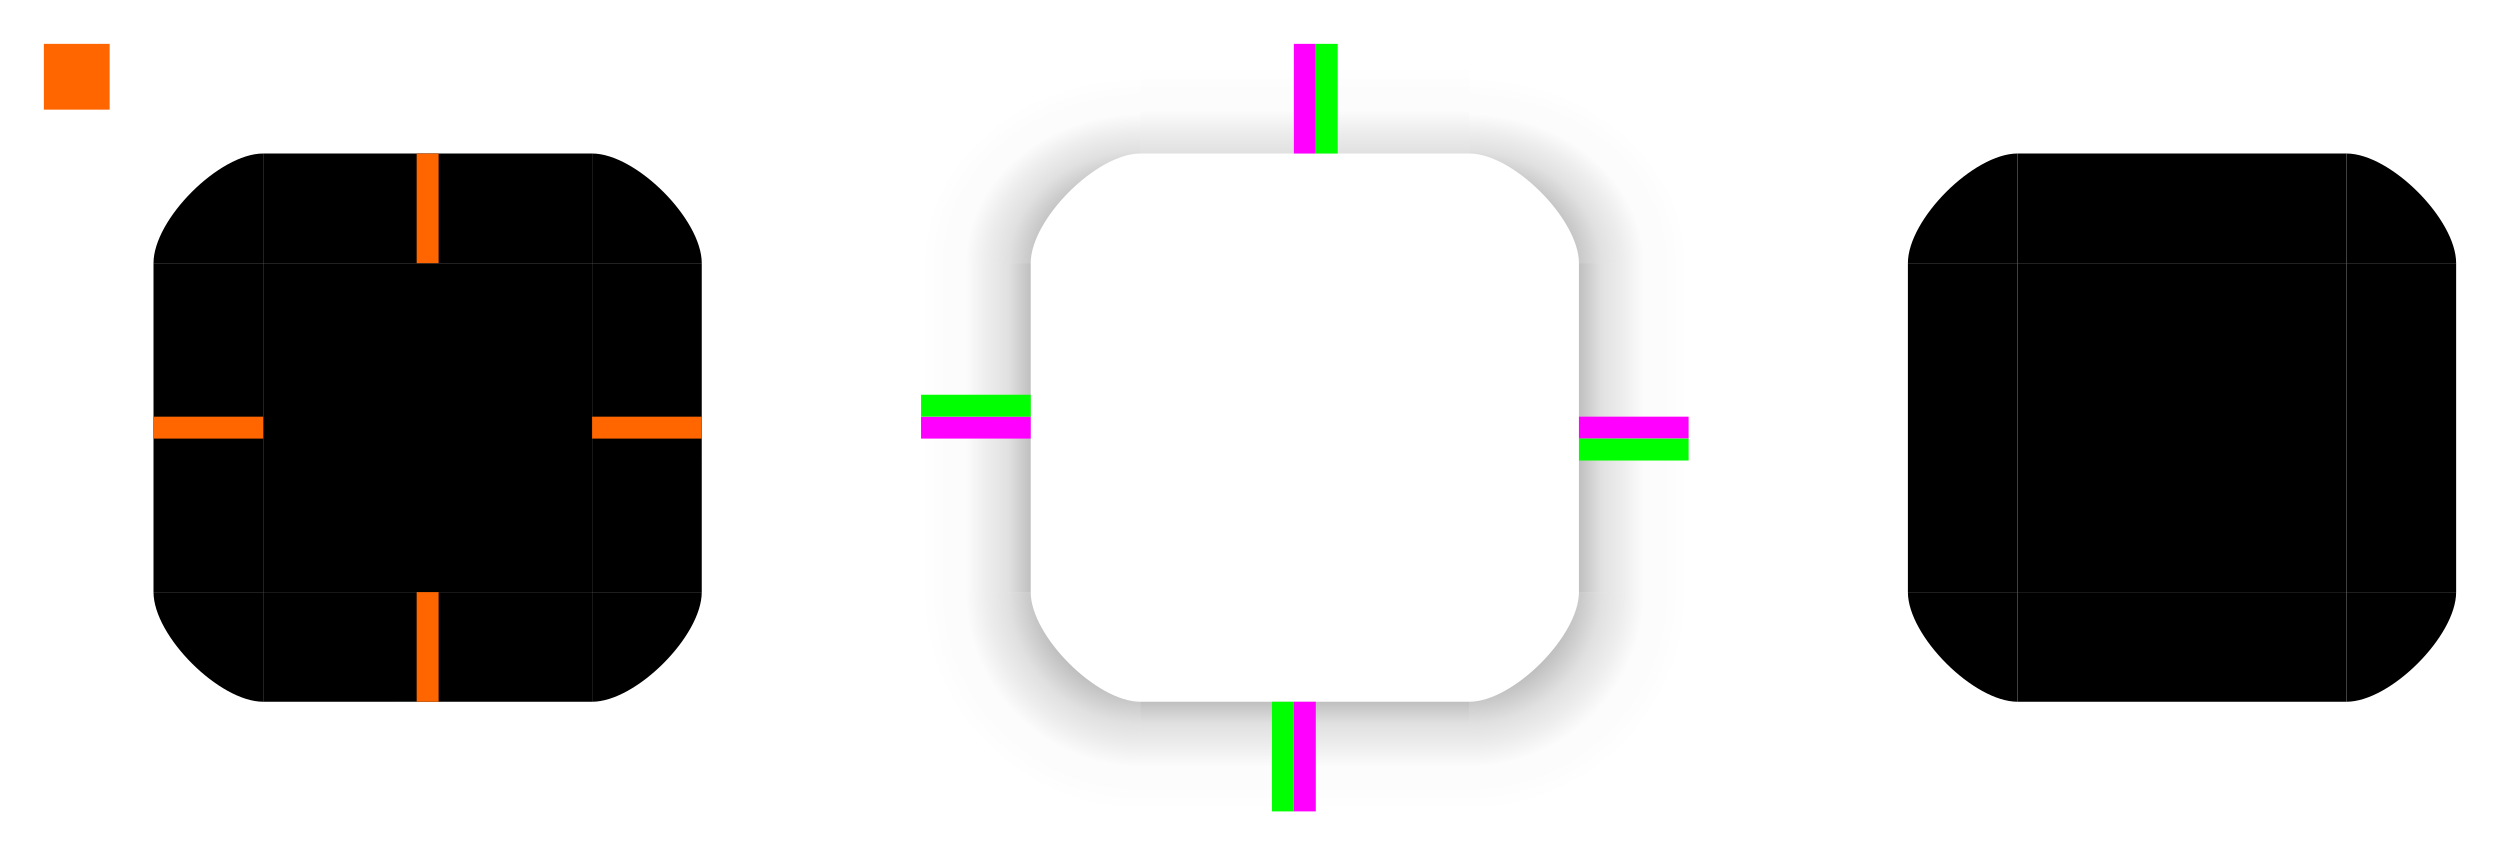
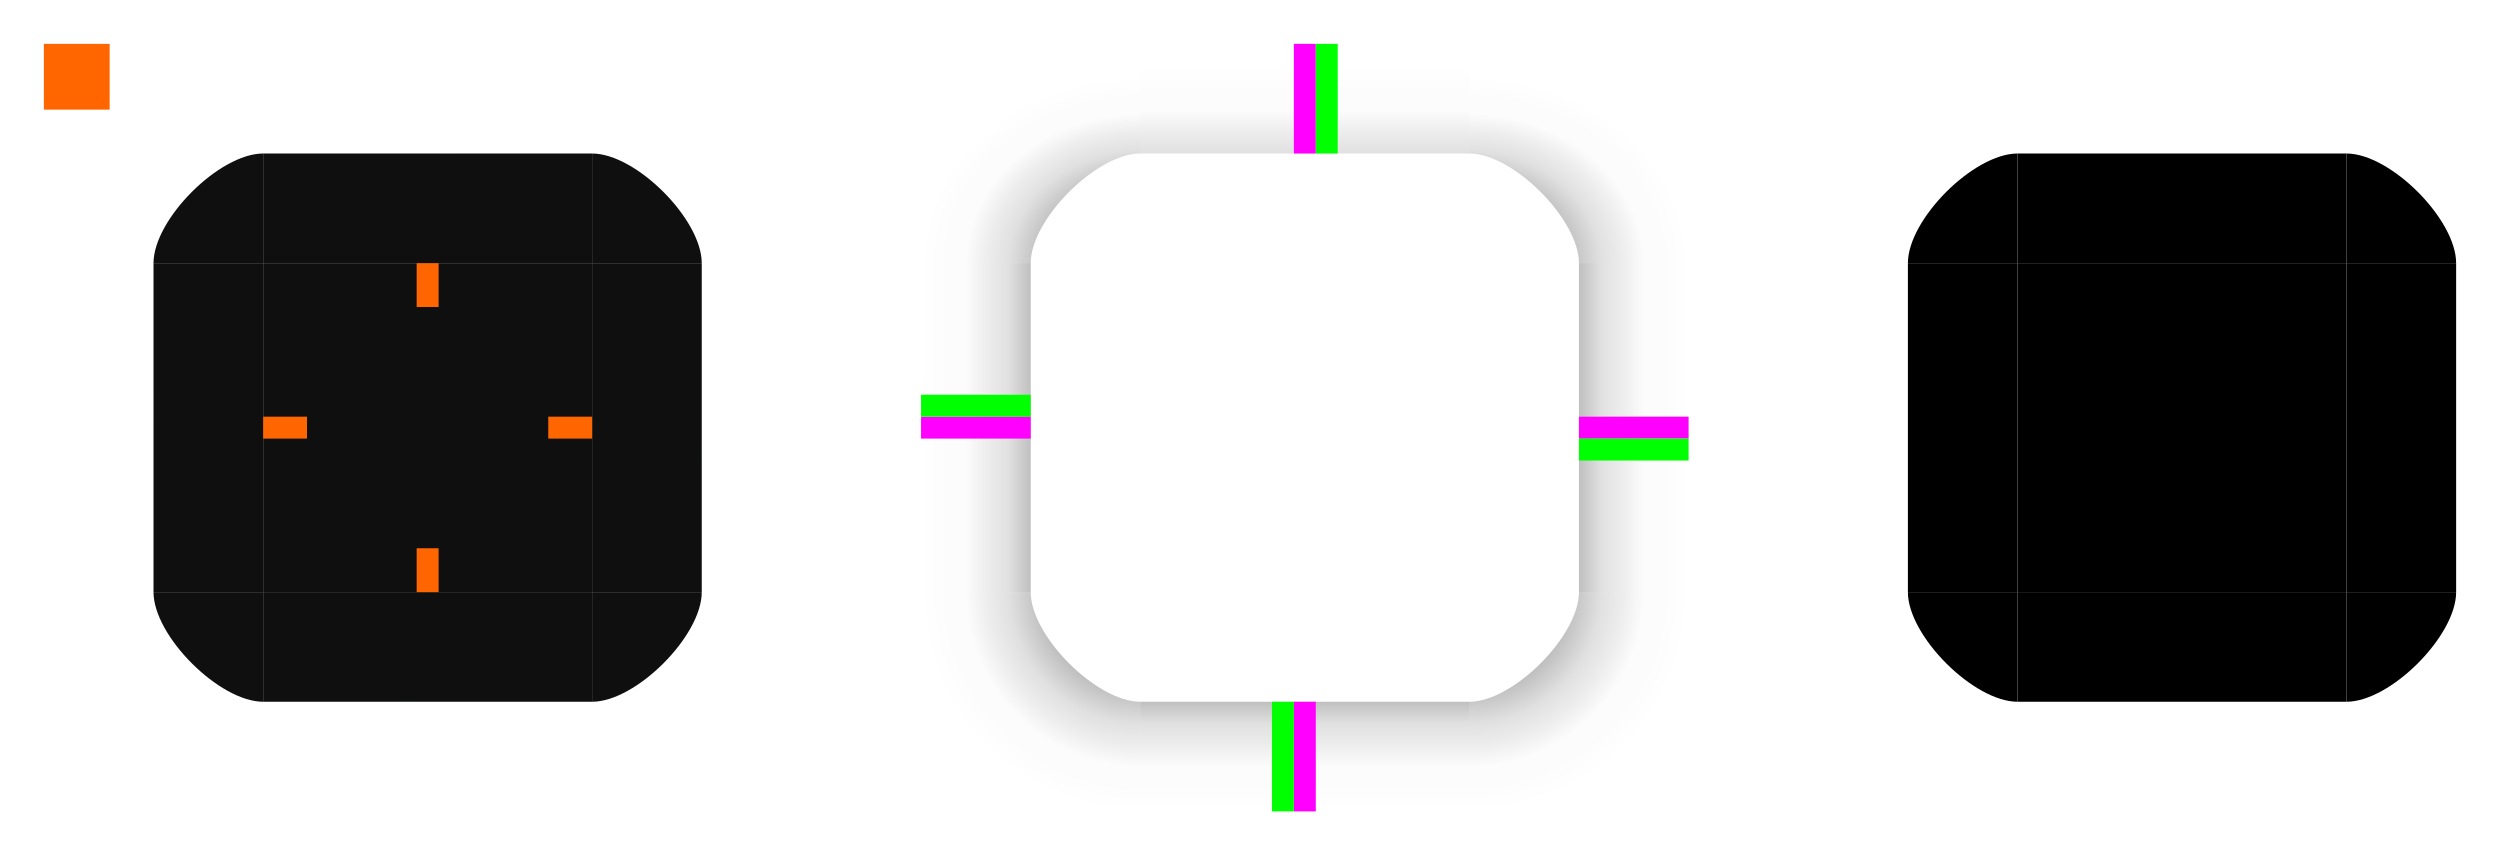
<svg xmlns="http://www.w3.org/2000/svg" xmlns:xlink="http://www.w3.org/1999/xlink" width="114" height="39" viewBox="0 0 114 39" version="1.1" id="svg5">
  <defs id="defs2">
    <linearGradient id="linearGradient20574">
      <stop style="stop-color:#000000;stop-opacity:0.45" offset="0" id="stop20560" />
      <stop style="stop-color:#000000;stop-opacity:0.31" offset="0.4" id="stop20562" />
      <stop style="stop-color:#000000;stop-opacity:0.12" offset="0.6" id="stop20564" />
      <stop style="stop-color:#000000;stop-opacity:0.07" offset="0.7" id="stop20566" />
      <stop style="stop-color:#000000;stop-opacity:0.01" offset="0.8" id="stop20568" />
      <stop style="stop-color:#000000;stop-opacity:0.01" offset="0.9" id="stop20570" />
      <stop style="stop-color:#000000;stop-opacity:0;" offset="1" id="stop20572" />
    </linearGradient>
    <linearGradient id="linearGradient20558">
      <stop style="stop-color:#000000;stop-opacity:0.45" offset="0" id="stop20544" />
      <stop style="stop-color:#000000;stop-opacity:0.31" offset="0.4" id="stop20546" />
      <stop style="stop-color:#000000;stop-opacity:0.12" offset="0.6" id="stop20548" />
      <stop style="stop-color:#000000;stop-opacity:0.07" offset="0.7" id="stop20550" />
      <stop style="stop-color:#000000;stop-opacity:0.01" offset="0.8" id="stop20552" />
      <stop style="stop-color:#000000;stop-opacity:0.01" offset="0.9" id="stop20554" />
      <stop style="stop-color:#000000;stop-opacity:0;" offset="1" id="stop20556" />
    </linearGradient>
    <linearGradient id="linearGradient20542">
      <stop style="stop-color:#000000;stop-opacity:0.45" offset="0" id="stop20528" />
      <stop style="stop-color:#000000;stop-opacity:0.31" offset="0.4" id="stop20530" />
      <stop style="stop-color:#000000;stop-opacity:0.12" offset="0.6" id="stop20532" />
      <stop style="stop-color:#000000;stop-opacity:0.07" offset="0.7" id="stop20534" />
      <stop style="stop-color:#000000;stop-opacity:0.01" offset="0.8" id="stop20536" />
      <stop style="stop-color:#000000;stop-opacity:0.01" offset="0.9" id="stop20538" />
      <stop style="stop-color:#000000;stop-opacity:0;" offset="1" id="stop20540" />
    </linearGradient>
    <linearGradient id="linearGradient20488">
      <stop style="stop-color:#000000;stop-opacity:0.25" offset="0" id="stop20476" />
      <stop style="stop-color:#000000;stop-opacity:0.12" offset="0.2" id="stop20478" />
      <stop style="stop-color:#000000;stop-opacity:0.07" offset="0.4" id="stop20480" />
      <stop style="stop-color:#000000;stop-opacity:0.01" offset="0.599" id="stop20482" />
      <stop style="stop-color:#000000;stop-opacity:0.01" offset="0.798" id="stop20484" />
      <stop style="stop-color:#000000;stop-opacity:0;" offset="1" id="stop20486" />
    </linearGradient>
    <linearGradient id="linearGradient20474">
      <stop style="stop-color:#000000;stop-opacity:0.25" offset="0" id="stop20462" />
      <stop style="stop-color:#000000;stop-opacity:0.12" offset="0.2" id="stop20464" />
      <stop style="stop-color:#000000;stop-opacity:0.07" offset="0.4" id="stop20466" />
      <stop style="stop-color:#000000;stop-opacity:0.01" offset="0.599" id="stop20468" />
      <stop style="stop-color:#000000;stop-opacity:0.01" offset="0.798" id="stop20470" />
      <stop style="stop-color:#000000;stop-opacity:0;" offset="1" id="stop20472" />
    </linearGradient>
    <linearGradient id="linearGradient19446">
      <stop style="stop-color:#000000;stop-opacity:0.45" offset="0" id="stop19432" />
      <stop style="stop-color:#000000;stop-opacity:0.31" offset="0.4" id="stop19434" />
      <stop style="stop-color:#000000;stop-opacity:0.12" offset="0.6" id="stop19436" />
      <stop style="stop-color:#000000;stop-opacity:0.07" offset="0.7" id="stop19438" />
      <stop style="stop-color:#000000;stop-opacity:0.01" offset="0.8" id="stop19440" />
      <stop style="stop-color:#000000;stop-opacity:0.01" offset="0.9" id="stop19442" />
      <stop style="stop-color:#000000;stop-opacity:0;" offset="1" id="stop19444" />
    </linearGradient>
    <linearGradient id="linearGradient18914">
      <stop style="stop-color:#000000;stop-opacity:0.25" offset="0" id="stop18902" />
      <stop style="stop-color:#000000;stop-opacity:0.12" offset="0.2" id="stop18904" />
      <stop style="stop-color:#000000;stop-opacity:0.07" offset="0.4" id="stop18906" />
      <stop style="stop-color:#000000;stop-opacity:0.01" offset="0.599" id="stop18908" />
      <stop style="stop-color:#000000;stop-opacity:0.01" offset="0.798" id="stop18910" />
      <stop style="stop-color:#000000;stop-opacity:0;" offset="1" id="stop18912" />
    </linearGradient>
    <linearGradient id="linearGradient15516">
      <stop style="stop-color:#000000;stop-opacity:0.12" offset="0" id="stop15504" />
      <stop style="stop-color:#000000;stop-opacity:0.07" offset="0.2" id="stop15506" />
      <stop style="stop-color:#000000;stop-opacity:0.01" offset="0.4" id="stop15508" />
      <stop style="stop-color:#000000;stop-opacity:0.01" offset="0.599" id="stop15510" />
      <stop style="stop-color:#000000;stop-opacity:0" offset="0.798" id="stop15512" />
      <stop style="stop-color:#000000;stop-opacity:0;" offset="1" id="stop15514" />
    </linearGradient>
    <radialGradient xlink:href="#linearGradient20542" id="radialGradient12583-2-82-3-9" cx="310" cy="361.25" fx="310" fy="361.25" r="5" gradientUnits="userSpaceOnUse" gradientTransform="matrix(0,2,-2,0,1057.5,-245)" />
    <linearGradient xlink:href="#linearGradient15516" id="linearGradient18867" gradientUnits="userSpaceOnUse" x1="328" y1="355" x2="328" y2="350" />
    <linearGradient xlink:href="#linearGradient18914" id="linearGradient18871" gradientUnits="userSpaceOnUse" gradientTransform="translate(-695,-40)" x1="328" y1="355" x2="328" y2="350" />
    <linearGradient xlink:href="#linearGradient20474" id="linearGradient19227" gradientUnits="userSpaceOnUse" gradientTransform="translate(-695,-695)" x1="328" y1="355" x2="328" y2="350" />
    <linearGradient xlink:href="#linearGradient20488" id="linearGradient19258" gradientUnits="userSpaceOnUse" gradientTransform="translate(-655,-735)" x1="328" y1="355" x2="328" y2="350" />
    <radialGradient xlink:href="#linearGradient20558" id="radialGradient12583-2-82-3-9-5" cx="310" cy="361.25" fx="310" fy="361.25" r="5" gradientUnits="userSpaceOnUse" gradientTransform="matrix(0,2,2,0,-402.5,-245)" />
    <radialGradient xlink:href="#linearGradient20574" id="radialGradient12583-2-82-3-9-5-1" cx="310" cy="361.25" fx="310" fy="361.25" r="5" gradientUnits="userSpaceOnUse" gradientTransform="matrix(0,-1.707342,-2,0,1057.5,889.2759)" />
    <radialGradient xlink:href="#linearGradient19446" id="radialGradient12583-2-82-3-9-5-1-2" cx="310" cy="361.25" fx="310" fy="361.25" r="5" gradientUnits="userSpaceOnUse" gradientTransform="matrix(0,-1.707342,2,0,-402.5,889.2759)" />
  </defs>
  <g id="layer1" transform="translate(-268,-348)">
-     <rect style="opacity:1;fill-opacity:1;fill-rule:nonzero" id="center" width="15" height="15" x="280" y="360" />
-     <rect style="opacity:1;fill-opacity:1;fill-rule:nonzero" id="right" width="5" height="15" x="295" y="360" />
-     <rect style="opacity:1;fill-opacity:1;fill-rule:nonzero" id="top" width="15" height="5" x="280" y="355" />
-     <rect style="opacity:1;fill-opacity:1;fill-rule:nonzero" id="left" width="5" height="15" x="275" y="360" />
-     <rect style="opacity:1;fill-opacity:1;fill-rule:nonzero" id="bottom" width="15" height="5" x="280" y="375" />
-     <path d="m 295,355 v 5 h 5 c 0,-2 -3,-5 -5,-5 z" id="topright" style="opacity:1;fill-opacity:1;fill-rule:nonzero" />
-     <path d="m 275,360 h 5 v -5 c -2,0 -5,3 -5,5 z" id="topleft" style="opacity:1;fill-opacity:1;fill-rule:nonzero" />
-     <path d="m 280,380 v -5 h -5 c 0,2 3,5 5,5 z" id="bottomleft" style="opacity:1;fill-opacity:1;fill-rule:nonzero" />
-     <path d="m 300,375 h -5 v 5 c 2,0 5,-3 5,-5 z" id="bottomright" style="opacity:1;fill-opacity:1;fill-rule:nonzero" />
+     <rect style="opacity:1;fill-opacity:1;fill-rule:nonzero;fill:#0f0f0f" id="center" width="15" height="15" x="280" y="360" />
+     <rect style="opacity:1;fill-opacity:1;fill-rule:nonzero;fill:#0f0f0f" id="right" width="5" height="15" x="295" y="360" />
+     <rect style="opacity:1;fill-opacity:1;fill-rule:nonzero;fill:#0f0f0f" id="top" width="15" height="5" x="280" y="355" />
+     <rect style="opacity:1;fill-opacity:1;fill-rule:nonzero;fill:#0f0f0f" id="left" width="5" height="15" x="275" y="360" />
+     <rect style="opacity:1;fill-opacity:1;fill-rule:nonzero;fill:#0f0f0f" id="bottom" width="15" height="5" x="280" y="375" />
+     <path d="m 295,355 v 5 h 5 c 0,-2 -3,-5 -5,-5 z" id="topright" style="opacity:1;fill-opacity:1;fill-rule:nonzero;fill:#0f0f0f" />
+     <path d="m 275,360 h 5 v -5 c -2,0 -5,3 -5,5 z" id="topleft" style="opacity:1;fill-opacity:1;fill-rule:nonzero;fill:#0f0f0f" />
+     <path d="m 280,380 v -5 h -5 c 0,2 3,5 5,5 z" id="bottomleft" style="opacity:1;fill-opacity:1;fill-rule:nonzero;fill:#0f0f0f" />
+     <path d="m 300,375 h -5 v 5 c 2,0 5,-3 5,-5 z" id="bottomright" style="opacity:1;fill-opacity:1;fill-rule:nonzero;fill:#0f0f0f" />
    <rect style="fill:#000000;fill-opacity:1;fill-rule:nonzero" id="mask-center" width="15" height="15" x="360" y="360" />
    <rect style="fill:#000000;fill-opacity:1;fill-rule:evenodd" id="mask-right" width="5" height="15" x="375" y="360" />
    <rect style="fill:#000000;fill-opacity:1;fill-rule:nonzero" id="mask-top" width="15" height="5" x="360" y="355" />
    <rect style="fill:#000000;fill-opacity:1;fill-rule:evenodd" id="mask-left" width="5" height="15" x="355" y="360" />
    <rect style="fill:#000000;fill-opacity:1;fill-rule:evenodd" id="mask-bottom" width="15" height="5" x="360" y="375" />
    <path d="m 375,355 v 5 h 5 c 0,-2 -3,-5 -5,-5 z" id="mask-topright" style="fill:#000000;fill-opacity:1" />
    <path d="m 355,360 h 5 v -5 c -2,0 -5,3 -5,5 z" id="mask-topleft" style="fill:#000000;fill-opacity:1" />
    <path d="m 360,380 v -5 h -5 c 0,2 3,5 5,5 z" id="mask-bottomleft" style="fill:#000000;fill-opacity:1" />
    <path d="m 380,375 h -5 v 5 c 2,0 5,-3 5,-5 z" id="mask-bottomright" style="fill:#000000;fill-opacity:1" />
-     <rect style="opacity:1;fill:#ff6600;fill-opacity:1;fill-rule:nonzero" id="hint-left-margin" width="5" height="1" x="275" y="367" />
-     <rect style="opacity:1;fill:#ff6600;fill-opacity:1;fill-rule:nonzero" id="hint-top-margin" width="1" height="5" x="287" y="355" />
-     <rect style="opacity:1;fill:#ff6600;fill-opacity:1;fill-rule:nonzero" id="hint-right-margin" width="5" height="1" x="295" y="367" />
-     <rect style="opacity:1;fill:#ff6600;fill-opacity:1;fill-rule:nonzero" id="hint-bottom-margin" width="1" height="5" x="287" y="375" />
+     <rect style="opacity:1;fill:#ff6600;fill-opacity:1;fill-rule:nonzero;stroke-width:0.632" id="hint-left-margin" width="2" height="1" x="-282" y="367" transform="scale(-1,1)" />
+     <rect style="opacity:1;fill:#ff6600;fill-opacity:1;fill-rule:nonzero;stroke-width:0.632" id="hint-top-margin" width="1" height="2" x="287" y="-362" transform="scale(1,-1)" />
+     <rect style="opacity:1;fill:#ff6600;fill-opacity:1;fill-rule:nonzero;stroke-width:0.632" id="hint-right-margin" width="2" height="1" x="-295" y="367" transform="scale(-1,1)" />
+     <rect style="opacity:1;fill:#ff6600;fill-opacity:1;fill-rule:nonzero;stroke-width:0.632" id="hint-bottom-margin" width="1" height="2" x="287" y="-375" transform="scale(1,-1)" />
    <rect style="opacity:1;fill:#00ffff;fill-opacity:1;fill-rule:nonzero;stroke-width:0.012" id="hint-left-inset" width="0.001" height="1" x="275" y="366" />
    <rect style="opacity:1;fill:#00ffff;fill-opacity:1;fill-rule:nonzero;stroke-width:0.012" id="hint-top-inset" width="1" height="0.001" x="288" y="355" />
    <rect style="opacity:1;fill:#00ffff;fill-opacity:1;fill-rule:nonzero;stroke-width:0.012" id="hint-right-inset" width="0.001" height="1" x="300" y="368" />
    <rect style="opacity:1;fill:#00ffff;fill-opacity:1;fill-rule:nonzero;stroke-width:0.012" id="hint-bottom-inset" width="1" height="0.001" x="286" y="380" />
-     <rect style="opacity:1;fill:#ff6600;fill-opacity:1;fill-rule:nonzero;stroke-width:0.6" id="hint-stretch-borders" width="3" height="3" x="270" y="350" />
+     <rect style="opacity:1;fill:#ff6600;fill-opacity:1;fill-rule:nonzero;stroke-width:0.6" id="hint-tile-center" width="3" height="3" x="270" y="350" />
    <g id="g4866">
      <g id="g4869" />
    </g>
    <rect style="fill:url(#linearGradient18867);fill-opacity:1;fill-rule:nonzero" id="shadow-top" width="15" height="5" x="320" y="350" />
    <rect style="fill:url(#linearGradient18871);fill-opacity:1;fill-rule:nonzero" id="shadow-left" width="15" height="5" x="-375" y="310" transform="rotate(-90)" />
    <rect style="fill:url(#linearGradient19227);fill-opacity:1;fill-rule:nonzero" id="shadow-right" width="15" height="5" x="-375" y="-345" transform="matrix(0,-1,-1,0,0,0)" />
    <rect style="fill:url(#linearGradient19258);fill-opacity:1;fill-rule:nonzero" id="shadow-bottom" width="15" height="5" x="-335" y="-385" transform="scale(-1)" />
    <path style="fill:url(#radialGradient12583-2-82-3-9);fill-opacity:1;stroke:none;stroke-width:1px;stroke-linecap:butt;stroke-linejoin:miter;stroke-opacity:1" d="m 340,375 c 0,2 -3,5 -5,5 v 5 h 10 v -10 c -1.575,0 -2.417,0 -5,0 z" id="shadow-bottomright" />
    <path style="fill:url(#radialGradient12583-2-82-3-9-5);fill-opacity:1;stroke:none;stroke-width:1px;stroke-linecap:butt;stroke-linejoin:miter;stroke-opacity:1" d="m 315,375 c 0,2 3,5 5,5 v 5 h -10 v -10 c 1.575,0 2.417,0 5,0 z" id="shadow-bottomleft" />
    <path style="fill:url(#radialGradient12583-2-82-3-9-5-1);fill-opacity:1;stroke:none;stroke-width:1px;stroke-linecap:butt;stroke-linejoin:miter;stroke-opacity:1" d="m 340,360 c 0,-2 -3,-5 -5,-5 v -5 h 10 v 10 c -1.575,0 -2.417,0 -5,0 z" id="shadow-topright" />
    <path style="fill:url(#radialGradient12583-2-82-3-9-5-1-2);fill-opacity:1;stroke:none;stroke-width:1px;stroke-linecap:butt;stroke-linejoin:miter;stroke-opacity:1" d="m 315,360 c 0,-2 3,-5 5,-5 v -5 h -10 v 10 c 1.575,0 2.417,0 5,0 z" id="shadow-topleft" />
    <rect style="opacity:1;fill:#ff00ff;fill-opacity:1;fill-rule:nonzero;stroke:none;stroke-opacity:0.31" id="shadow-hint-top-margin" width="1" height="5" x="327" y="350" />
    <rect style="opacity:1;fill:#ff00ff;fill-opacity:1;fill-rule:nonzero;stroke:none;stroke-opacity:0.31" id="shadow-hint-right-margin" width="5" height="1" x="340" y="367" />
    <rect style="opacity:1;fill:#ff00ff;fill-opacity:1;fill-rule:nonzero;stroke:none;stroke-opacity:0.31" id="shadow-hint-bottom-margin" width="1" height="5" x="327" y="380" />
    <rect style="opacity:1;fill:#ff00ff;fill-opacity:1;fill-rule:nonzero;stroke:none;stroke-opacity:0.31" id="shadow-hint-left-margin" width="5" height="1" x="310" y="367" />
    <rect style="opacity:1;fill:#00ff00;fill-opacity:1;fill-rule:nonzero;stroke:none;stroke-opacity:0.31" id="shadow-hint-top-inset" width="1" height="5" x="328" y="350" />
    <rect style="opacity:1;fill:#00ff00;fill-opacity:1;fill-rule:nonzero;stroke:none;stroke-opacity:0.31" id="shadow-hint-right-inset" width="5" height="1" x="340" y="368" />
    <rect style="opacity:1;fill:#00ff00;fill-opacity:1;fill-rule:nonzero;stroke:none;stroke-opacity:0.31" id="shadow-hint-bottom-inset" width="1" height="5" x="326" y="380" />
    <rect style="opacity:1;fill:#00ff00;fill-opacity:1;fill-rule:nonzero;stroke:none;stroke-opacity:0.31" id="shadow-hint-left-inset" width="5" height="1" x="310" y="366" />
  </g>
</svg>
